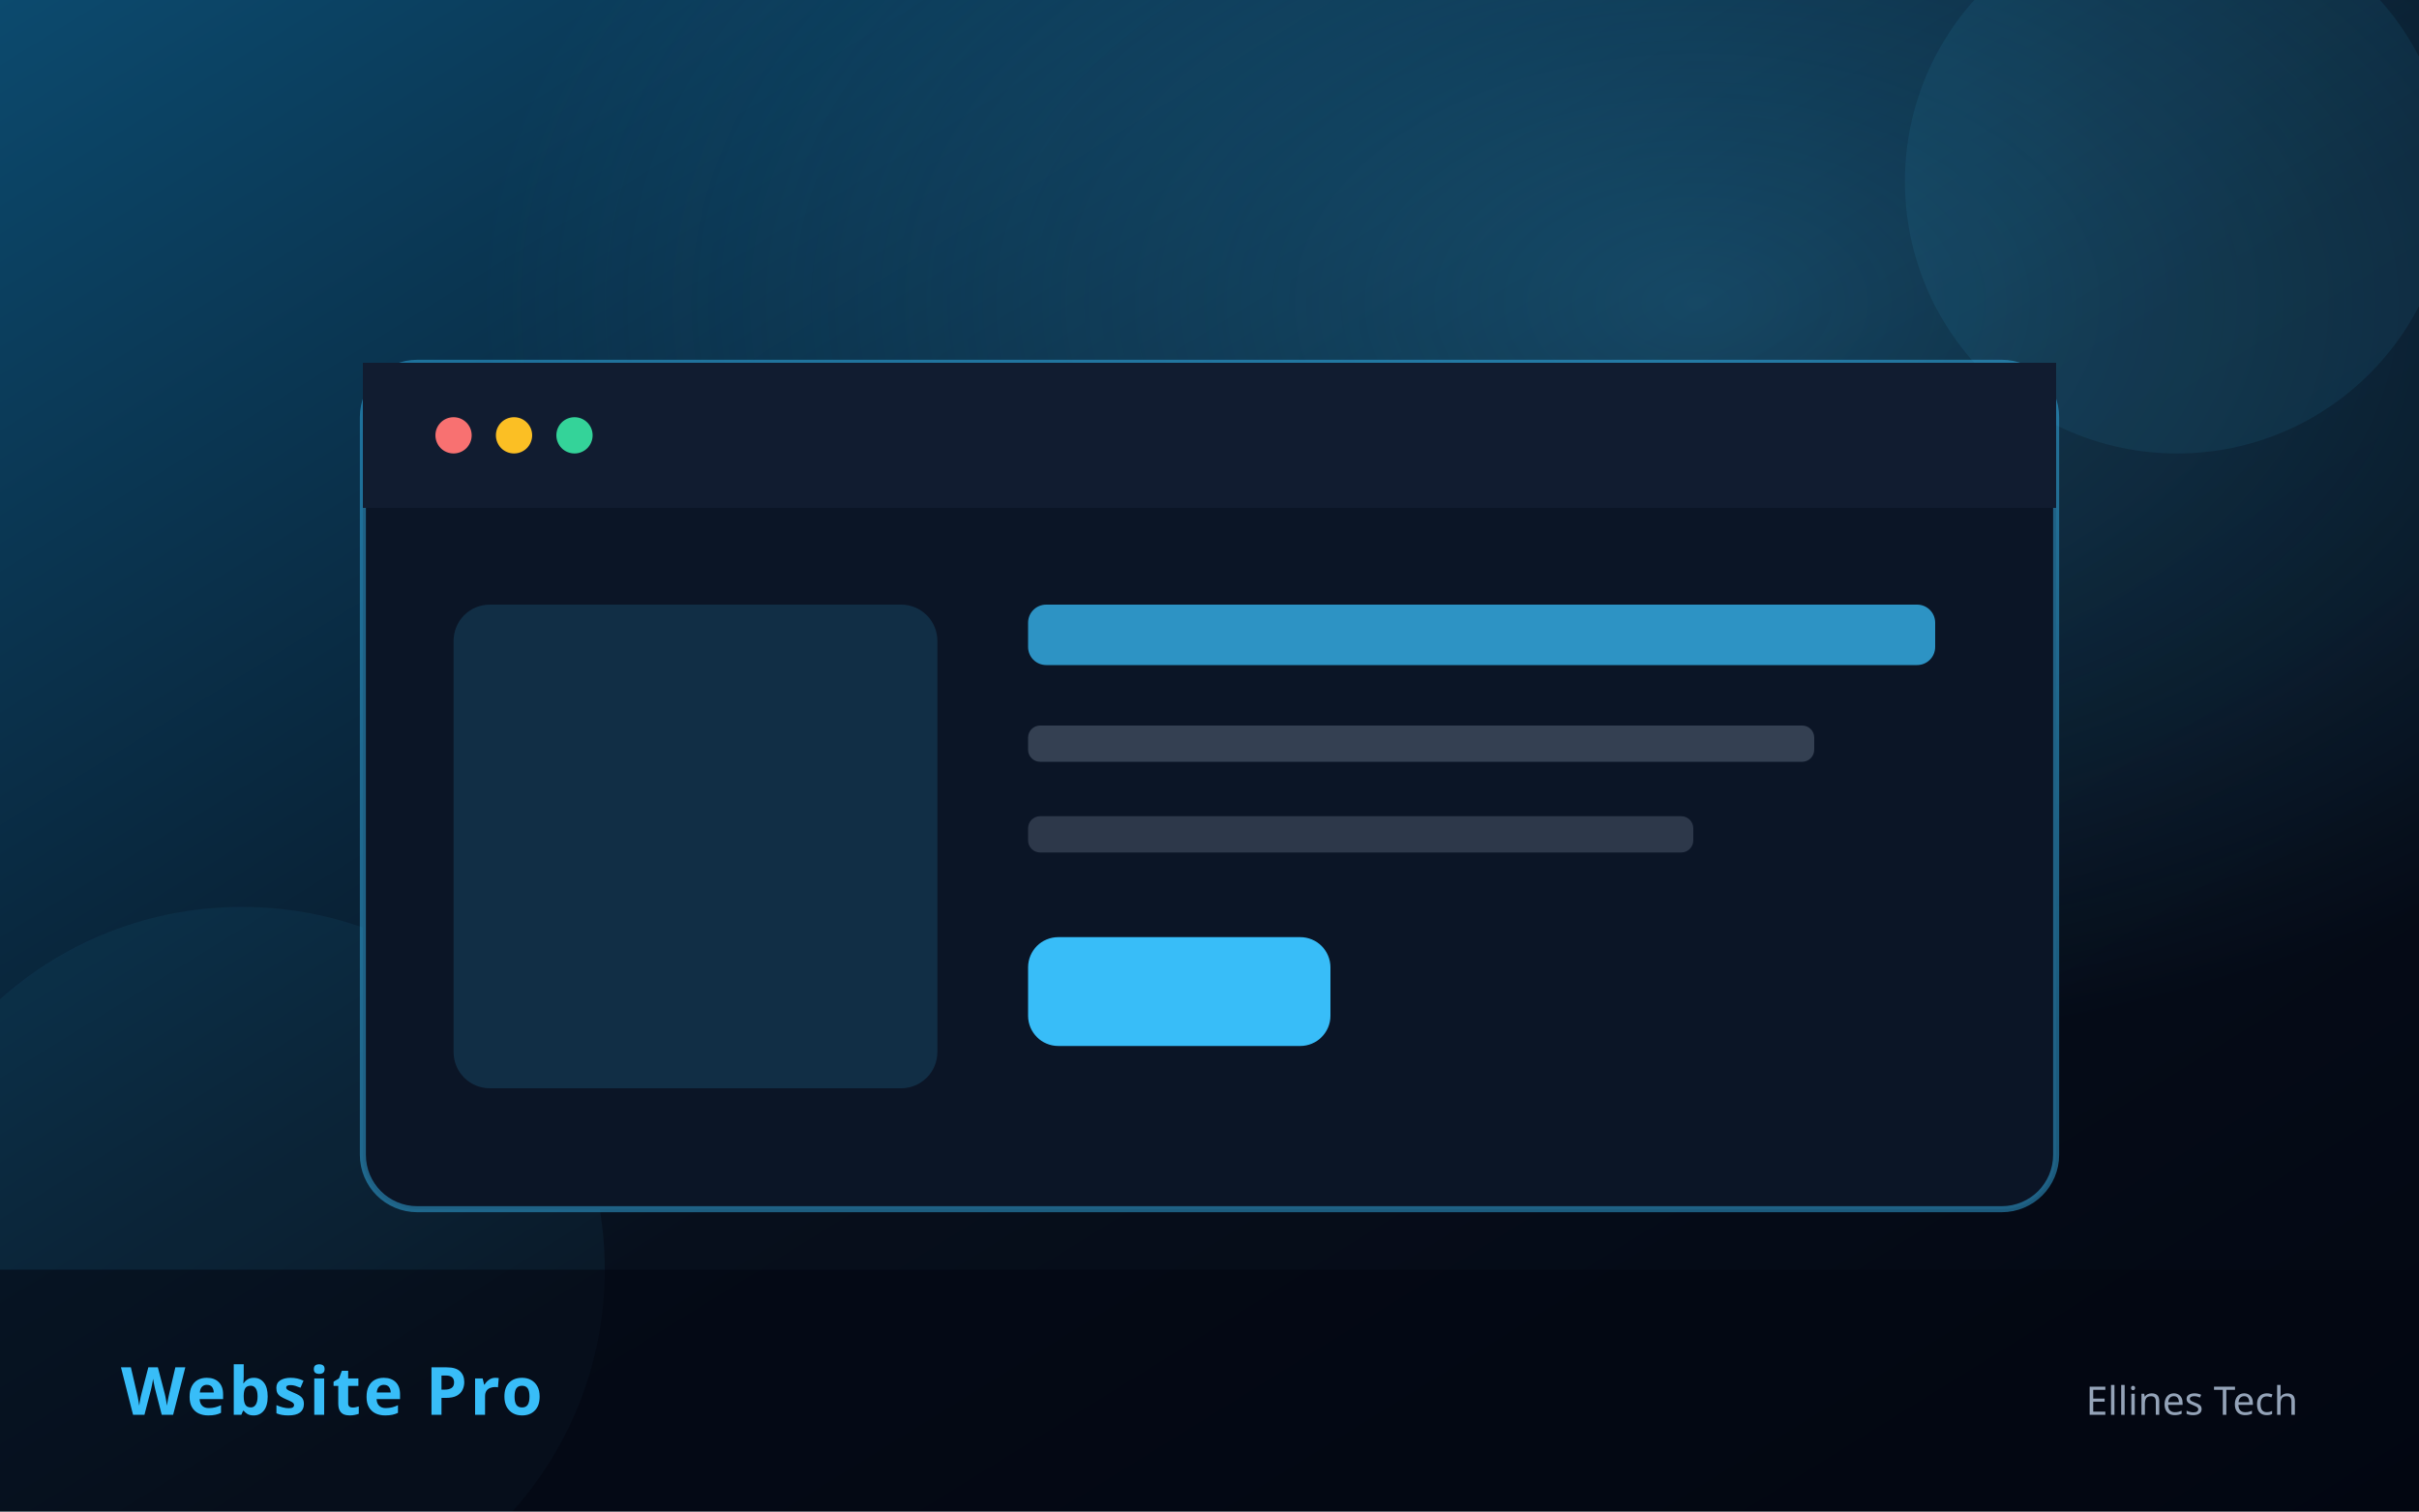
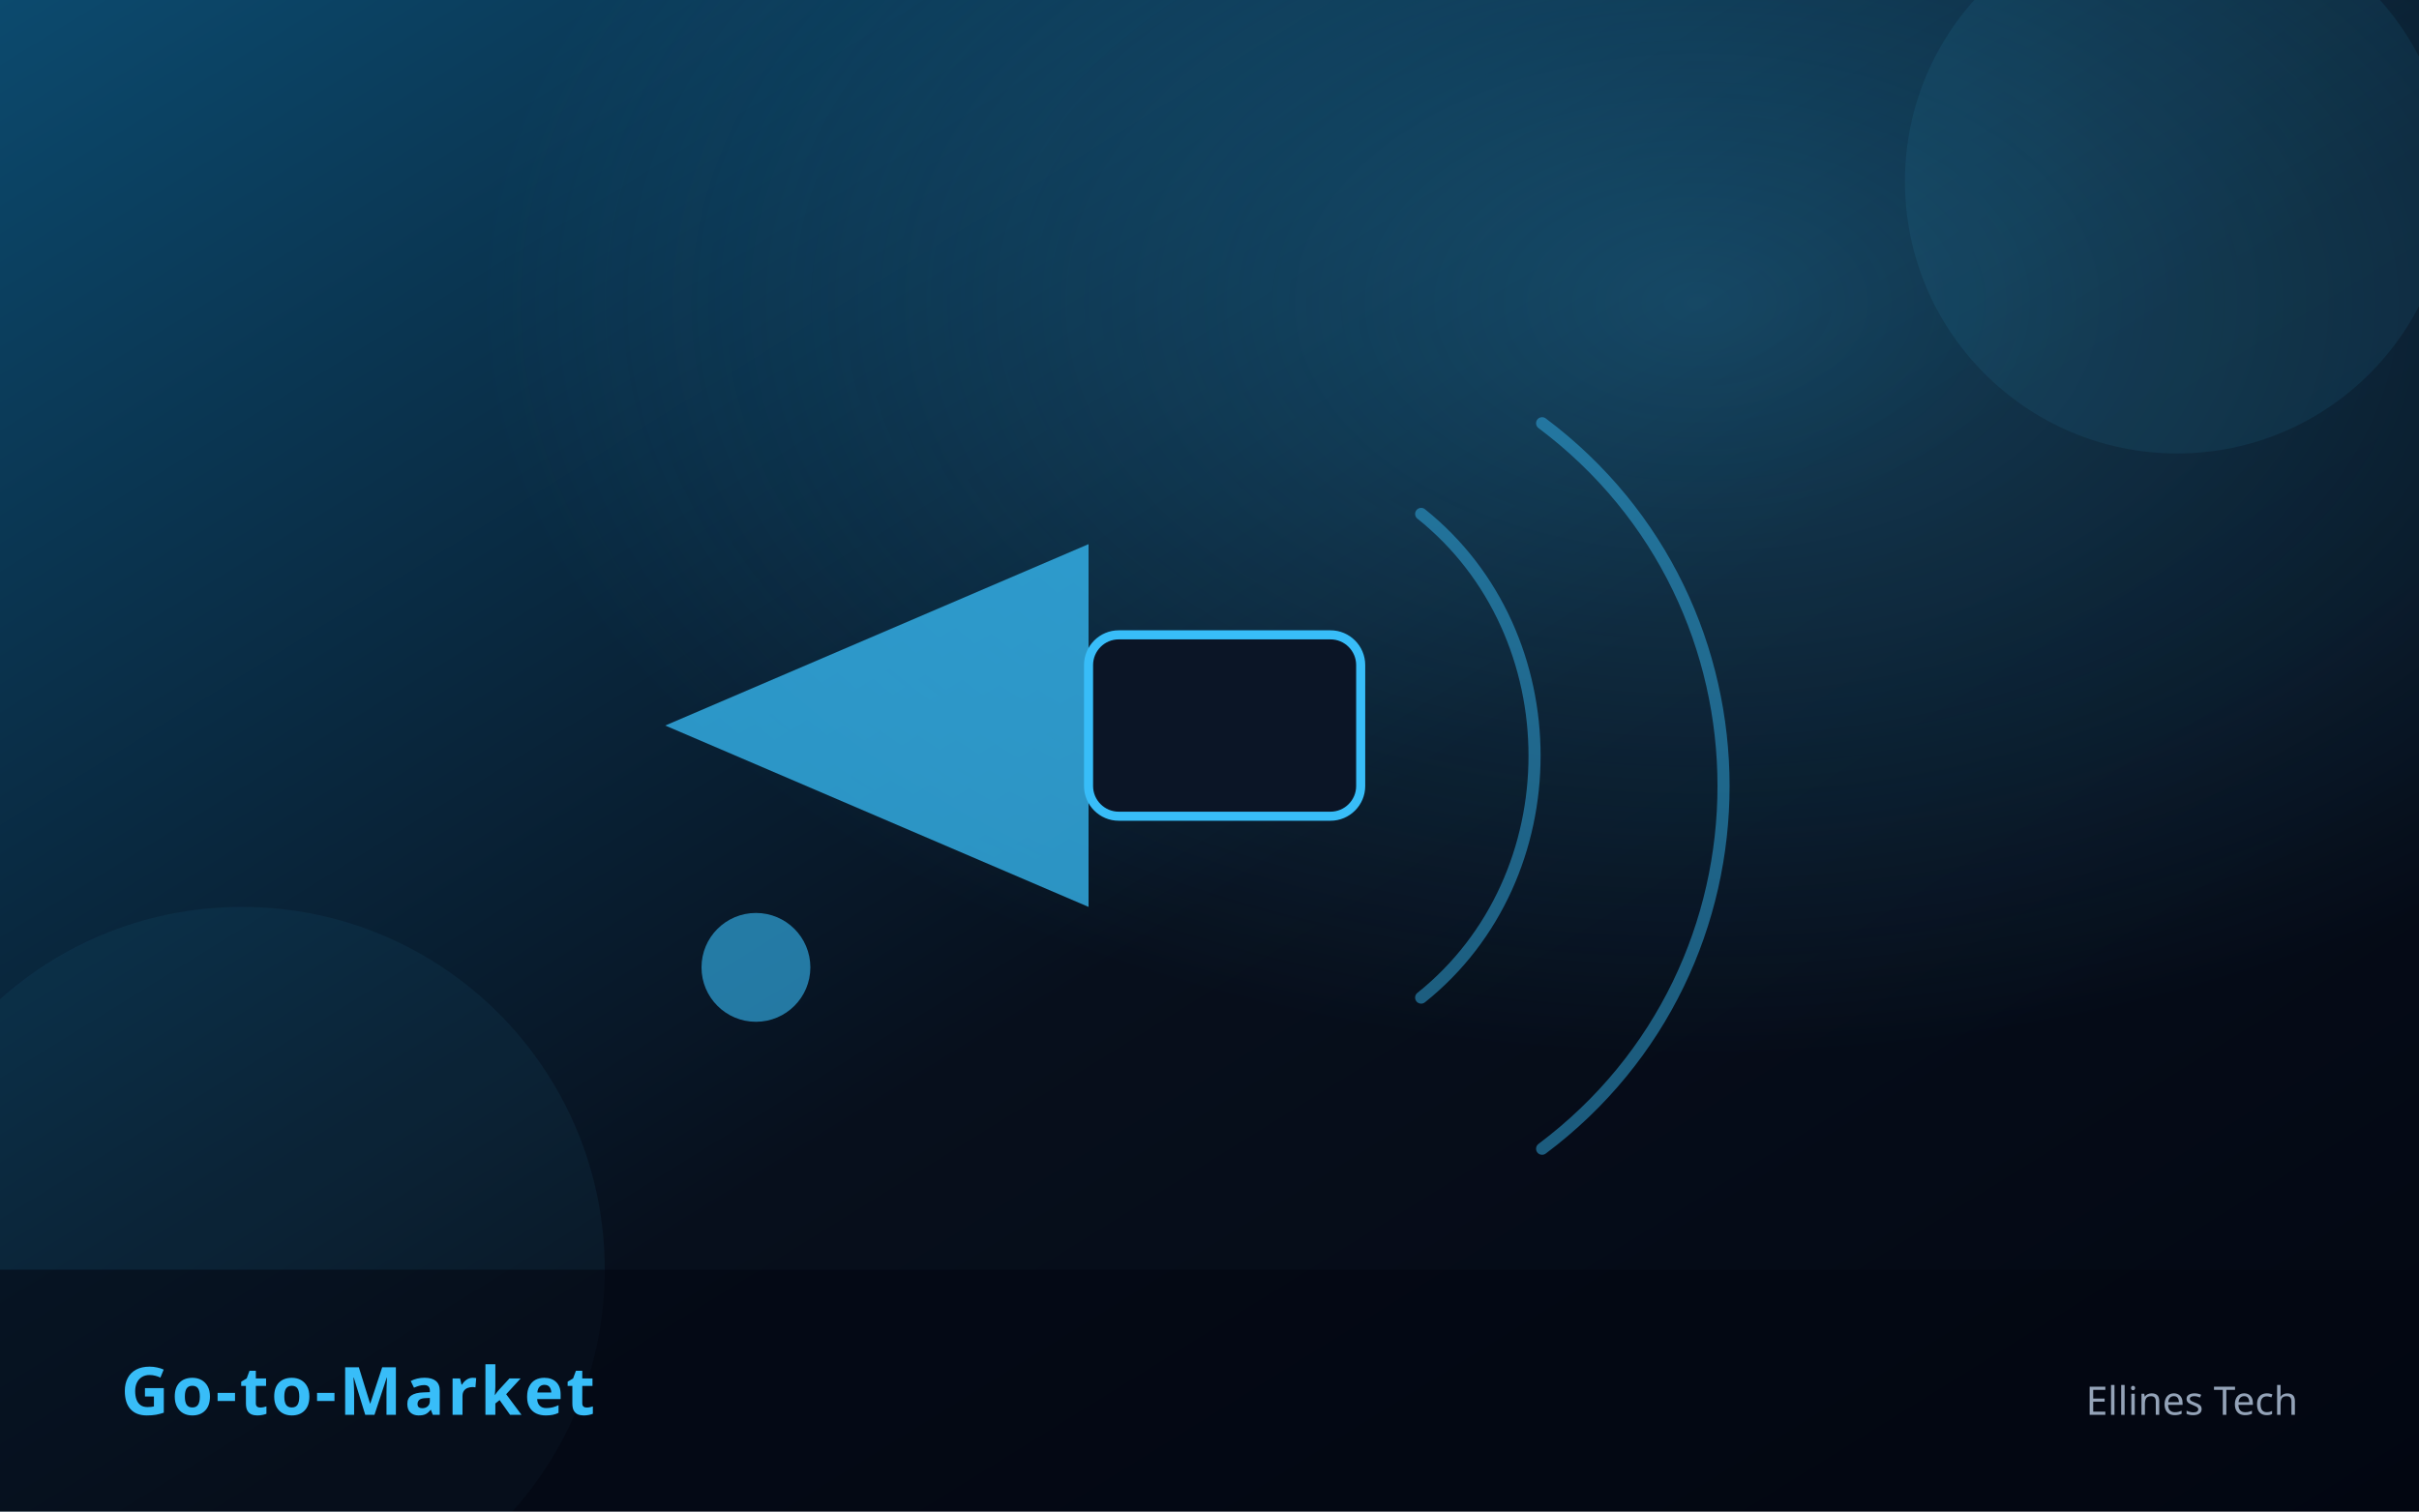
- <svg xmlns="http://www.w3.org/2000/svg" width="800" height="500" viewBox="0 0 800 500" role="img" aria-label="Website Pro">
+ <svg xmlns="http://www.w3.org/2000/svg" width="800" height="500" viewBox="0 0 800 500" role="img" aria-label="Go-to-Market">
  <defs>
    <linearGradient id="bg" x1="0" y1="0" x2="1" y2="1">
      <stop offset="0%" stop-color="#0c4a6e" />
      <stop offset="55%" stop-color="#070f1c" />
      <stop offset="100%" stop-color="#030712" />
    </linearGradient>
    <linearGradient id="g" x1="0" y1="0" x2="1" y2="1">
      <stop offset="0%" stop-color="#38bdf8" stop-opacity="0.85" />
      <stop offset="100%" stop-color="#38bdf8" stop-opacity="0.35" />
    </linearGradient>
    <radialGradient id="glow" cx="70%" cy="20%" r="50%">
      <stop offset="0%" stop-color="#38bdf8" stop-opacity="0.28" />
      <stop offset="100%" stop-color="#38bdf8" stop-opacity="0" />
    </radialGradient>
  </defs>
  <rect width="800" height="500" fill="url(#bg)" />
  <rect width="800" height="500" fill="url(#glow)" />
  <circle cx="80" cy="420" r="120" fill="#38bdf8" fill-opacity="0.06" />
  <circle cx="720" cy="60" r="90" fill="#38bdf8" fill-opacity="0.08" />
-   <rect x="120" y="120" width="560" height="280" rx="18" fill="#0b1526" stroke="#38bdf8" stroke-opacity="0.45" stroke-width="2" />
-   <rect x="120" y="120" width="560" height="48" fill="#111c30" />
-   <circle cx="150" cy="144" r="6" fill="#f87171" />
-   <circle cx="170" cy="144" r="6" fill="#fbbf24" />
-   <circle cx="190" cy="144" r="6" fill="#34d399" />
-   <rect x="150" y="200" width="160" height="160" rx="12" fill="#38bdf8" fill-opacity="0.15" />
-   <rect x="340" y="200" width="300" height="20" rx="6" fill="#38bdf8" fill-opacity="0.75" />
-   <rect x="340" y="240" width="260" height="12" rx="4" fill="#94a3b8" fill-opacity="0.3" />
-   <rect x="340" y="270" width="220" height="12" rx="4" fill="#94a3b8" fill-opacity="0.25" />
-   <rect x="340" y="310" width="100" height="36" rx="10" fill="#38bdf8" />
+   <path d="M220 240 L360 180 L360 300 Z" fill="#38bdf8" fill-opacity="0.75" />
+   <rect x="360" y="210" width="90" height="60" rx="10" fill="#0b1526" stroke="#38bdf8" stroke-width="3" />
+   <path d="M470 170c50 40 50 120 0 160M510 140c80 60 80 180 0 240" fill="none" stroke="#38bdf8" stroke-opacity="0.45" stroke-width="4" stroke-linecap="round" />
+   <circle cx="250" cy="320" r="18" fill="#38bdf8" fill-opacity="0.6" />
  <rect x="0" y="420" width="800" height="80" fill="#030712" fill-opacity="0.55" />
-   <text x="40" y="468" fill="#38bdf8" font-family="Outfit, DM Sans, system-ui, sans-serif" font-size="22" font-weight="700" letter-spacing="0.04em">Website Pro</text>
+   <text x="40" y="468" fill="#38bdf8" font-family="Outfit, DM Sans, system-ui, sans-serif" font-size="22" font-weight="700" letter-spacing="0.04em">Go-to-Market</text>
  <text x="760" y="468" text-anchor="end" fill="#94a3b8" font-family="Outfit, system-ui, sans-serif" font-size="13" font-weight="500">Ellines Tech</text>
</svg>
